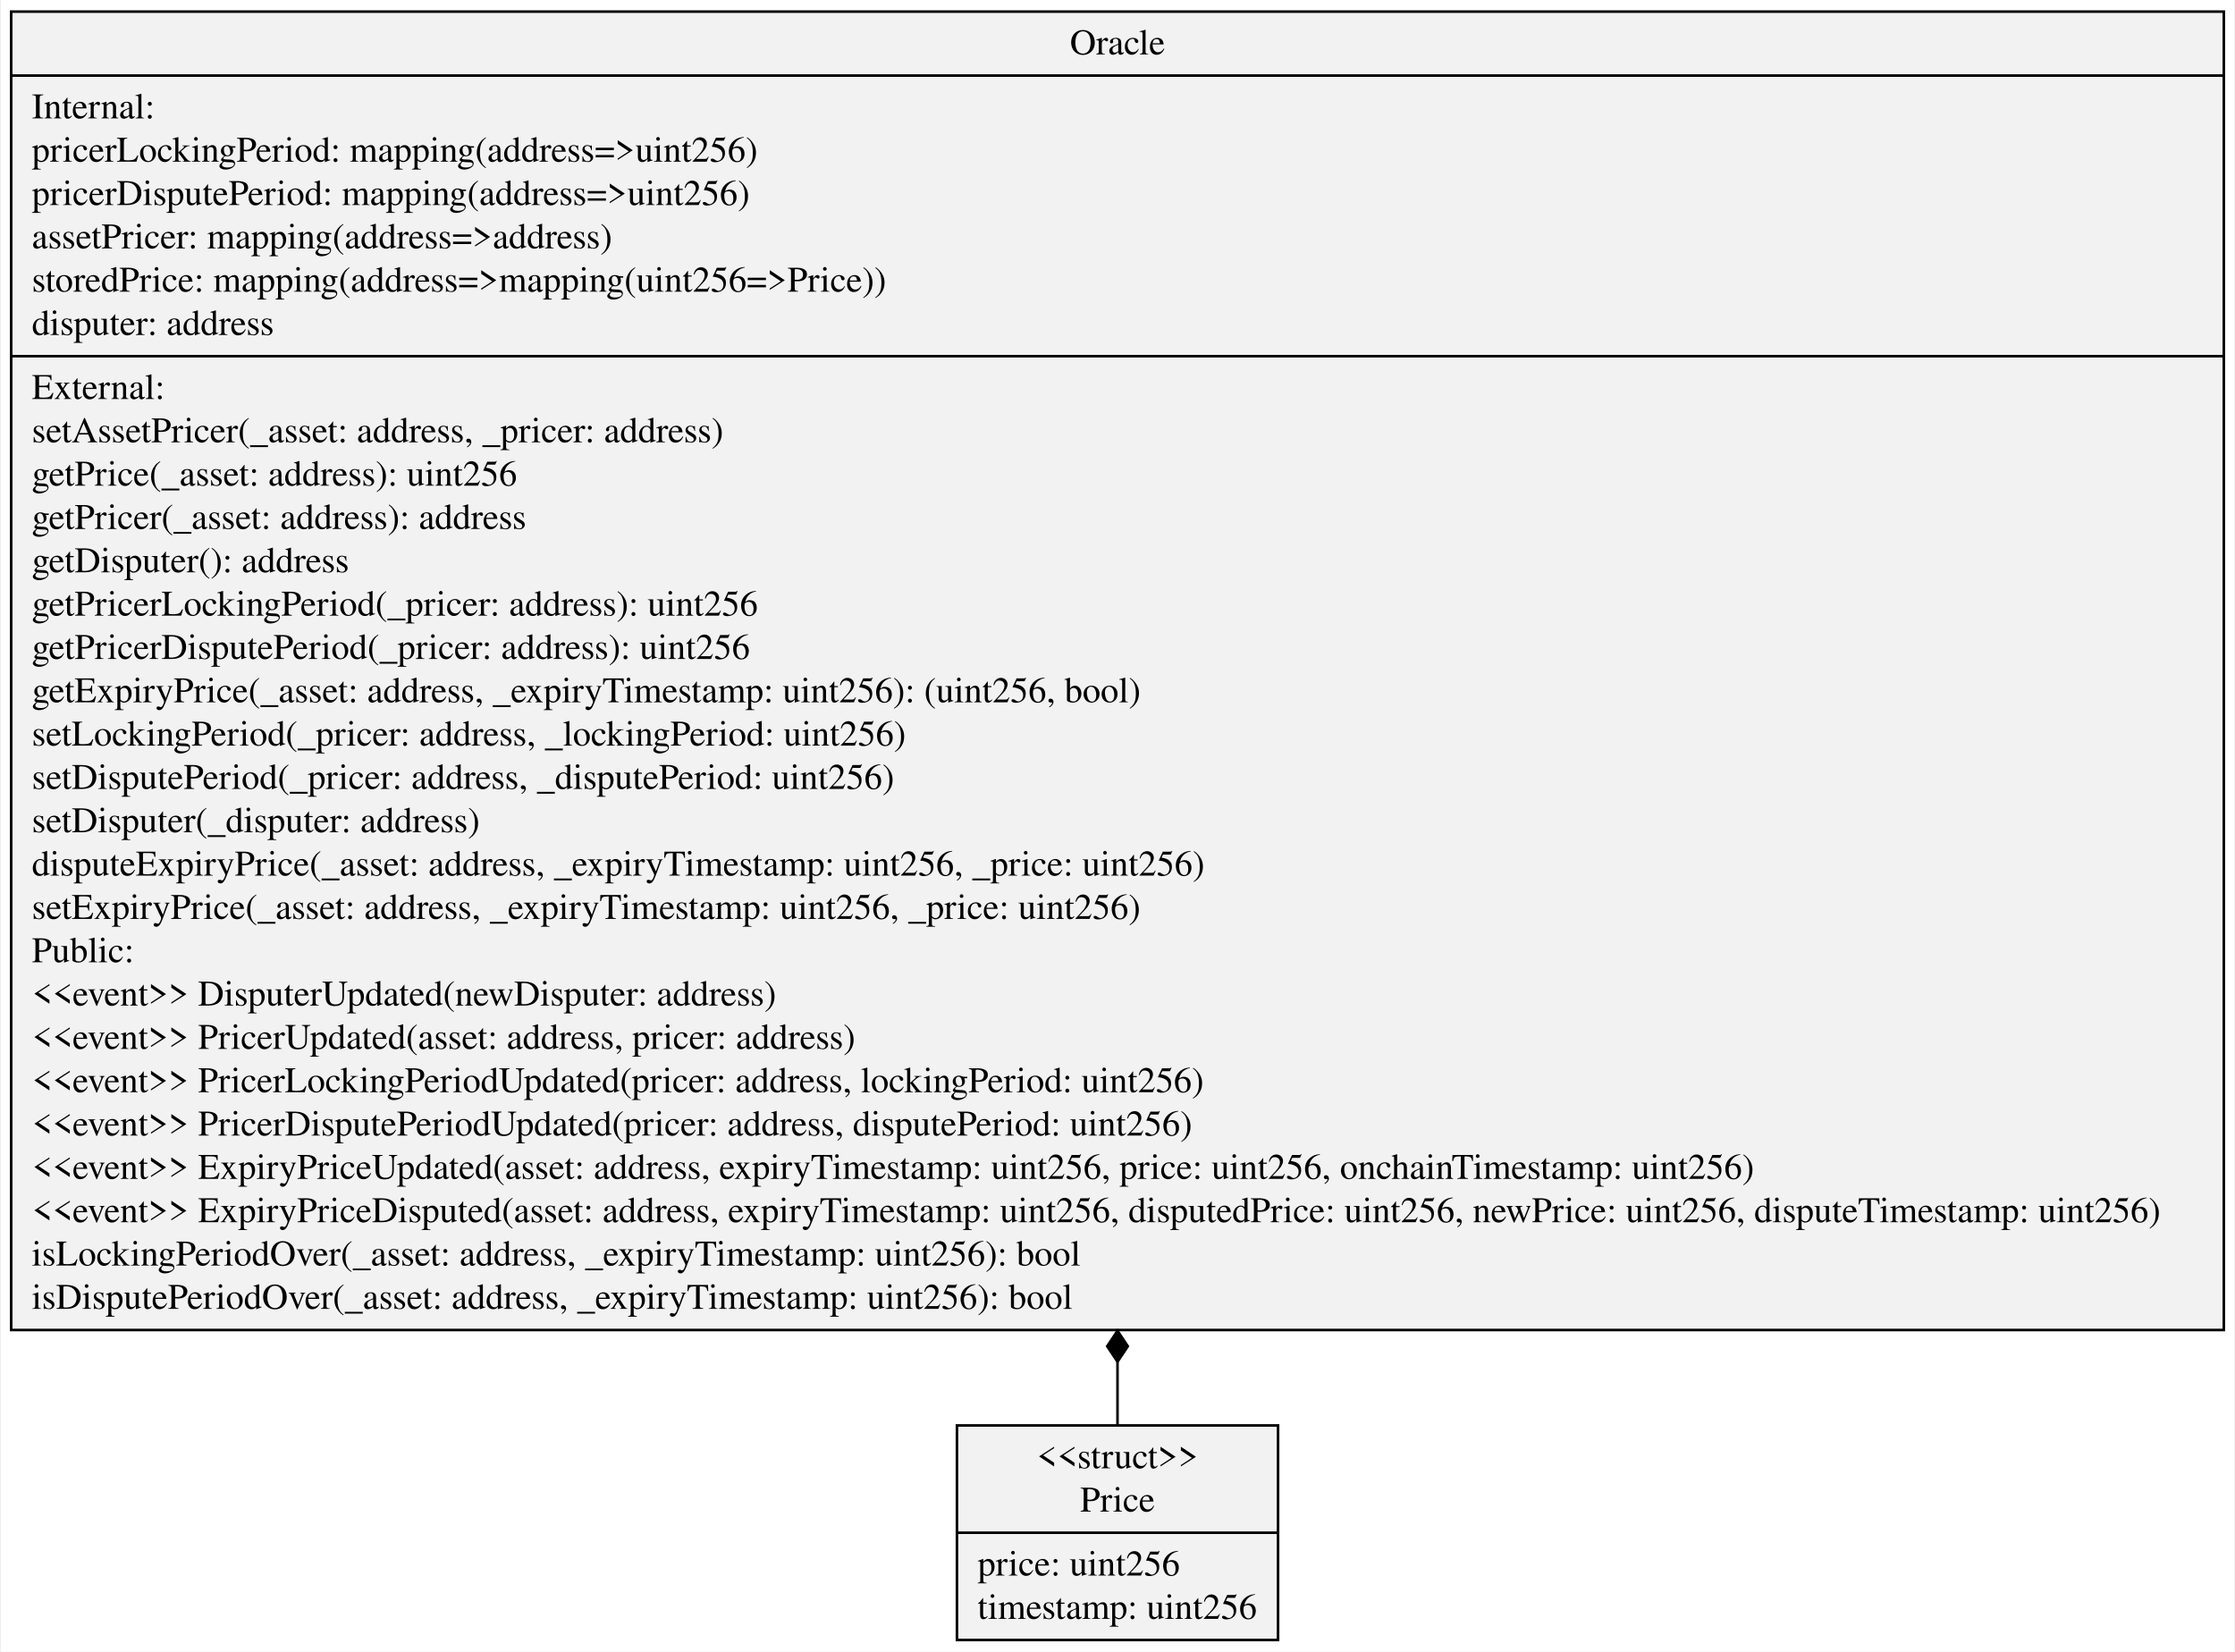
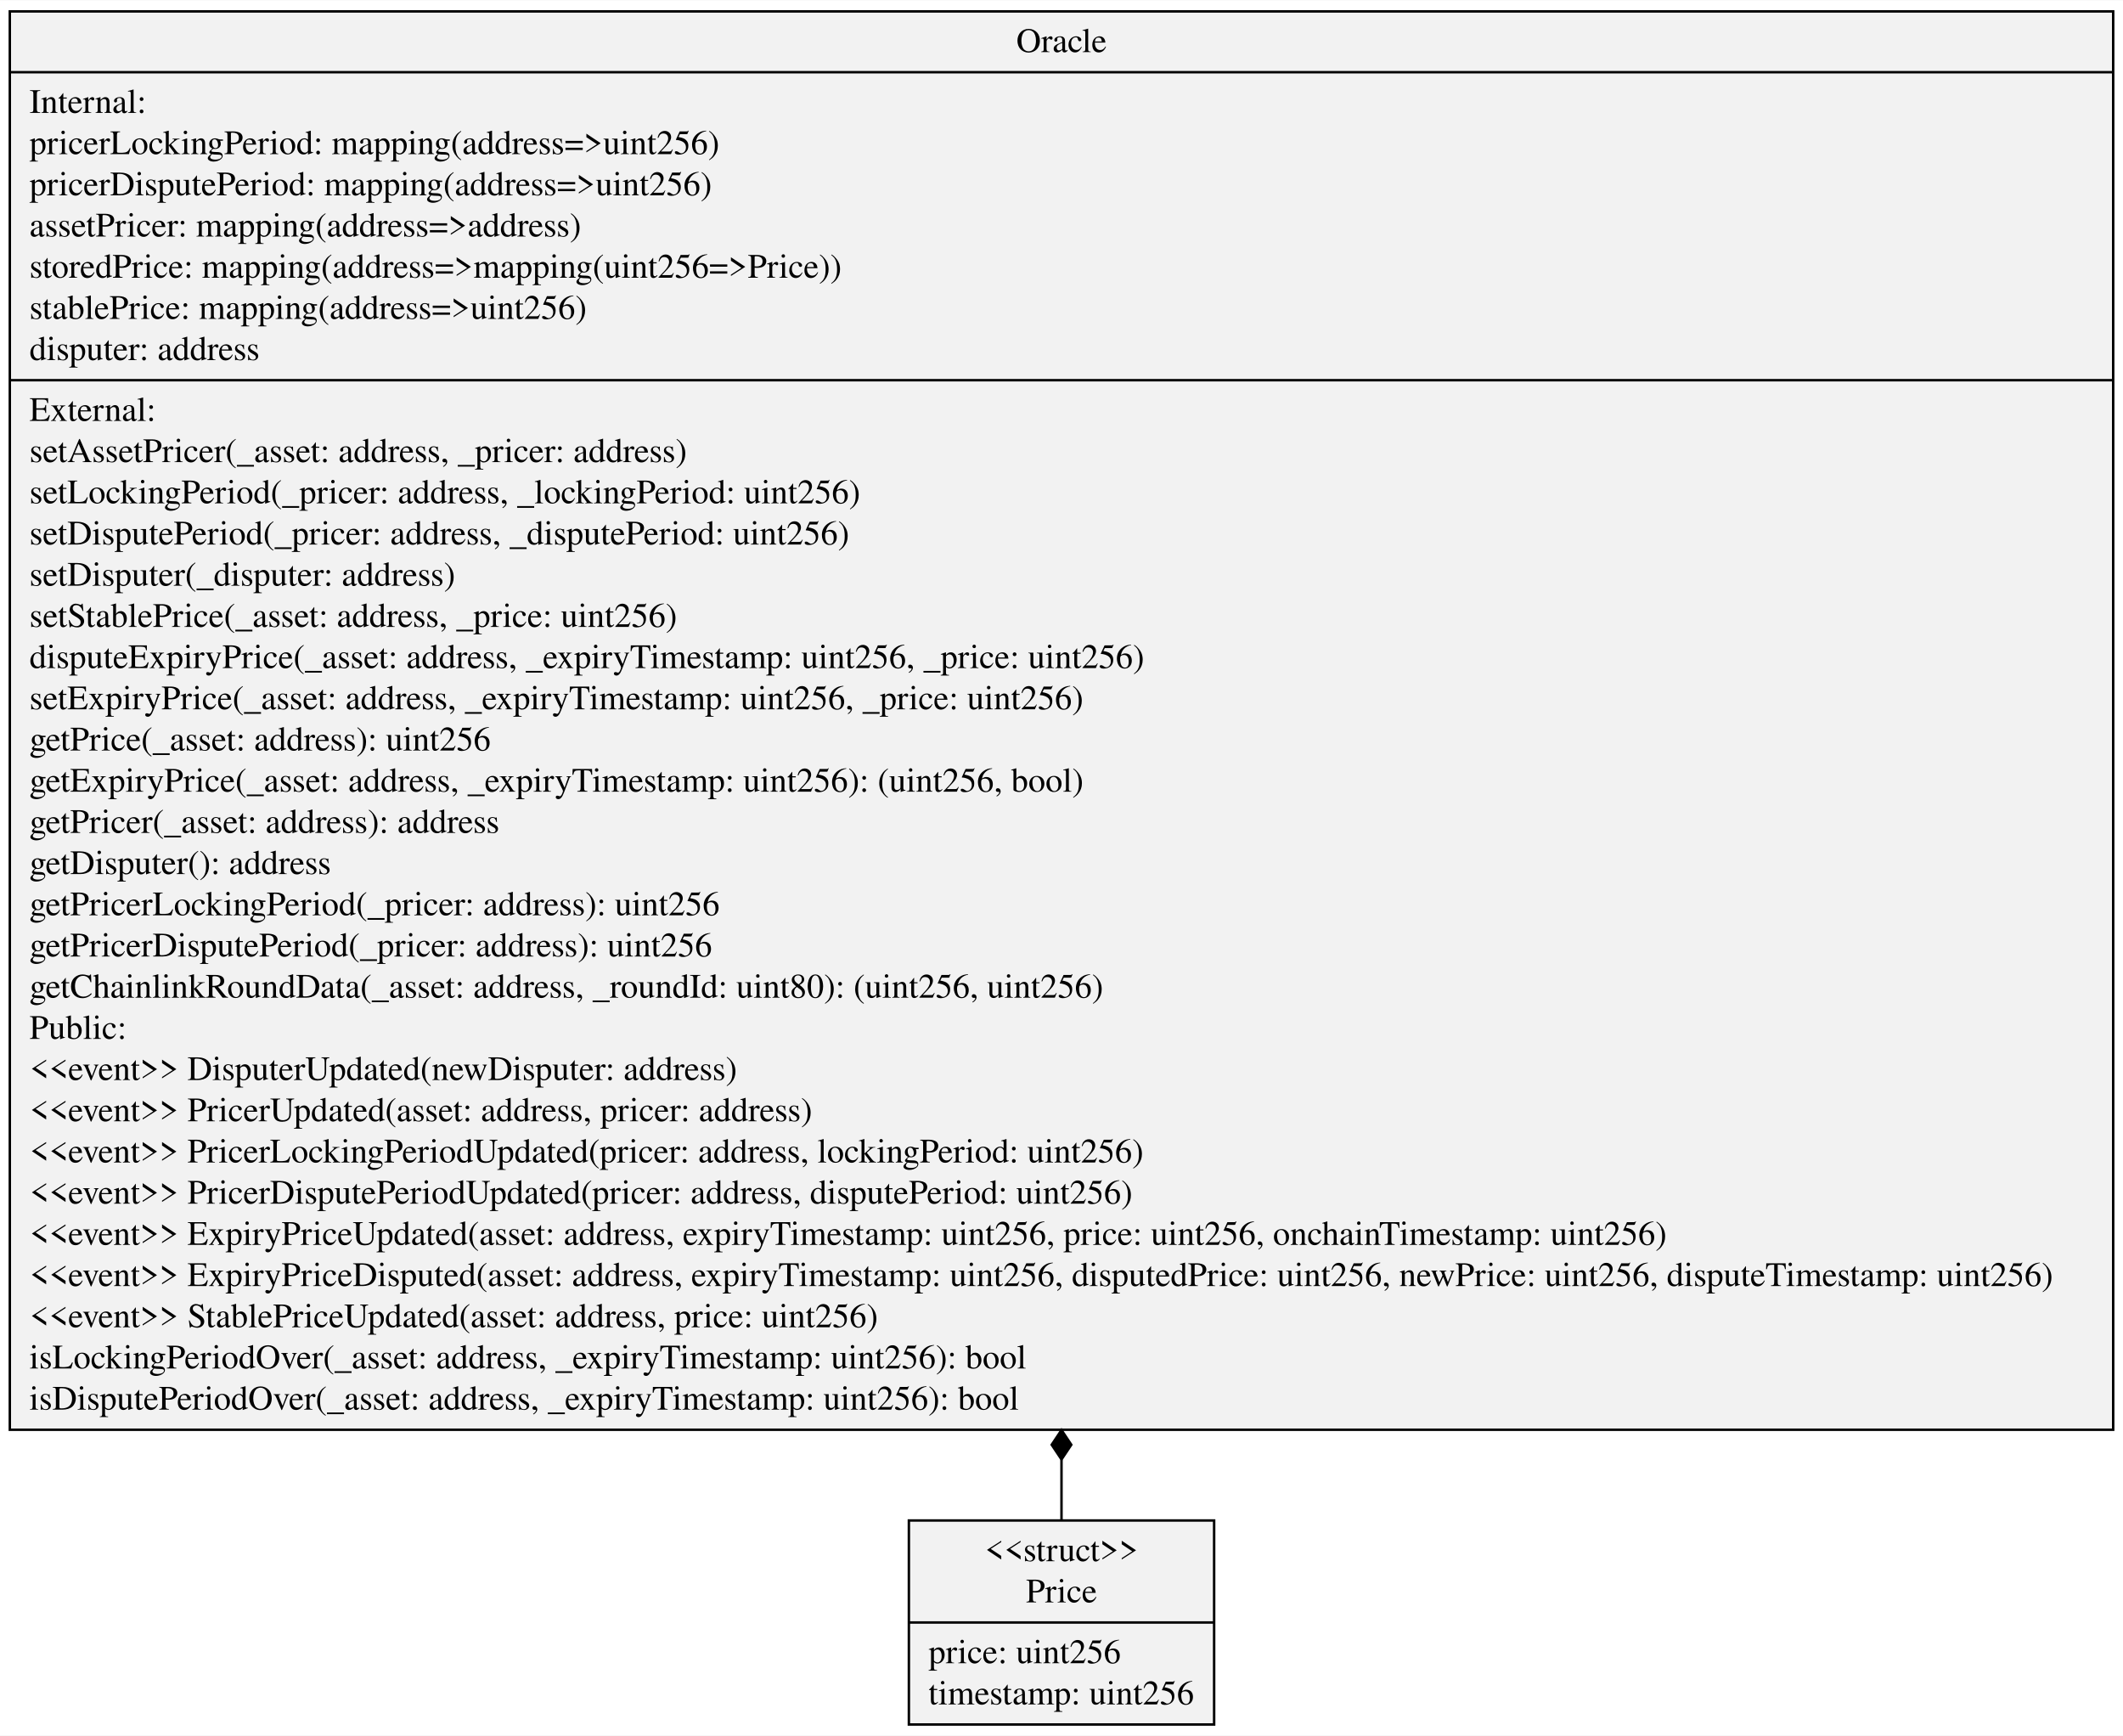
- <svg xmlns="http://www.w3.org/2000/svg" width="866pt" height="640pt" viewBox="0.00 0.00 865.87 640.40">
-   <g id="graph0" class="graph" transform="scale(1 1) rotate(0) translate(4 636.4)">
-     <polygon fill="#ffffff" stroke="transparent" points="-4,4 -4,-636.4 861.87,-636.4 861.87,4 -4,4" />
+ <svg xmlns="http://www.w3.org/2000/svg" width="866pt" height="708pt" viewBox="0.00 0.00 865.87 707.60">
+   <g id="graph0" class="graph" transform="scale(1 1) rotate(0) translate(4 703.6)">
+     <polygon fill="#ffffff" stroke="transparent" points="-4,4 -4,-703.6 861.87,-703.6 861.87,4 -4,4" />
    <g id="node1" class="node">
-       <polygon fill="#f2f2f2" stroke="#000000" points="0,-120.7 0,-631.9 857.87,-631.9 857.87,-120.7 0,-120.7" />
-       <text text-anchor="middle" x="428.935" y="-615.3" font-family="Times,serif" font-size="14.00" fill="#000000">Oracle</text>
-       <polyline fill="none" stroke="#000000" points="0,-607.1 857.87,-607.1 " />
-       <text text-anchor="start" x="8" y="-590.5" font-family="Times,serif" font-size="14.00" fill="#000000">Internal:</text>
-       <text text-anchor="start" x="8" y="-573.7" font-family="Times,serif" font-size="14.00" fill="#000000">   pricerLockingPeriod: mapping(address=&gt;uint256)</text>
-       <text text-anchor="start" x="8" y="-556.9" font-family="Times,serif" font-size="14.00" fill="#000000">   pricerDisputePeriod: mapping(address=&gt;uint256)</text>
-       <text text-anchor="start" x="8" y="-540.1" font-family="Times,serif" font-size="14.00" fill="#000000">   assetPricer: mapping(address=&gt;address)</text>
-       <text text-anchor="start" x="8" y="-523.3" font-family="Times,serif" font-size="14.00" fill="#000000">   storedPrice: mapping(address=&gt;mapping(uint256=&gt;Price))</text>
-       <text text-anchor="start" x="8" y="-506.5" font-family="Times,serif" font-size="14.00" fill="#000000">   disputer: address</text>
-       <polyline fill="none" stroke="#000000" points="0,-498.3 857.87,-498.3 " />
-       <text text-anchor="start" x="8" y="-481.7" font-family="Times,serif" font-size="14.00" fill="#000000">External:</text>
-       <text text-anchor="start" x="8" y="-464.9" font-family="Times,serif" font-size="14.00" fill="#000000">    setAssetPricer(_asset: address, _pricer: address)</text>
-       <text text-anchor="start" x="8" y="-448.1" font-family="Times,serif" font-size="14.00" fill="#000000">    getPrice(_asset: address): uint256</text>
-       <text text-anchor="start" x="8" y="-431.3" font-family="Times,serif" font-size="14.00" fill="#000000">    getPricer(_asset: address): address</text>
-       <text text-anchor="start" x="8" y="-414.5" font-family="Times,serif" font-size="14.00" fill="#000000">    getDisputer(): address</text>
-       <text text-anchor="start" x="8" y="-397.7" font-family="Times,serif" font-size="14.00" fill="#000000">    getPricerLockingPeriod(_pricer: address): uint256</text>
-       <text text-anchor="start" x="8" y="-380.9" font-family="Times,serif" font-size="14.00" fill="#000000">    getPricerDisputePeriod(_pricer: address): uint256</text>
-       <text text-anchor="start" x="8" y="-364.1" font-family="Times,serif" font-size="14.00" fill="#000000">    getExpiryPrice(_asset: address, _expiryTimestamp: uint256): (uint256, bool)</text>
-       <text text-anchor="start" x="8" y="-347.3" font-family="Times,serif" font-size="14.00" fill="#000000">    setLockingPeriod(_pricer: address, _lockingPeriod: uint256)</text>
-       <text text-anchor="start" x="8" y="-330.5" font-family="Times,serif" font-size="14.00" fill="#000000">    setDisputePeriod(_pricer: address, _disputePeriod: uint256)</text>
-       <text text-anchor="start" x="8" y="-313.7" font-family="Times,serif" font-size="14.00" fill="#000000">    setDisputer(_disputer: address)</text>
-       <text text-anchor="start" x="8" y="-296.9" font-family="Times,serif" font-size="14.00" fill="#000000">    disputeExpiryPrice(_asset: address, _expiryTimestamp: uint256, _price: uint256)</text>
-       <text text-anchor="start" x="8" y="-280.1" font-family="Times,serif" font-size="14.00" fill="#000000">    setExpiryPrice(_asset: address, _expiryTimestamp: uint256, _price: uint256)</text>
-       <text text-anchor="start" x="8" y="-263.3" font-family="Times,serif" font-size="14.00" fill="#000000">Public:</text>
-       <text text-anchor="start" x="8" y="-246.5" font-family="Times,serif" font-size="14.00" fill="#000000">    &lt;&lt;event&gt;&gt; DisputerUpdated(newDisputer: address)</text>
-       <text text-anchor="start" x="8" y="-229.7" font-family="Times,serif" font-size="14.00" fill="#000000">    &lt;&lt;event&gt;&gt; PricerUpdated(asset: address, pricer: address)</text>
-       <text text-anchor="start" x="8" y="-212.9" font-family="Times,serif" font-size="14.00" fill="#000000">    &lt;&lt;event&gt;&gt; PricerLockingPeriodUpdated(pricer: address, lockingPeriod: uint256)</text>
-       <text text-anchor="start" x="8" y="-196.1" font-family="Times,serif" font-size="14.00" fill="#000000">    &lt;&lt;event&gt;&gt; PricerDisputePeriodUpdated(pricer: address, disputePeriod: uint256)</text>
-       <text text-anchor="start" x="8" y="-179.3" font-family="Times,serif" font-size="14.00" fill="#000000">    &lt;&lt;event&gt;&gt; ExpiryPriceUpdated(asset: address, expiryTimestamp: uint256, price: uint256, onchainTimestamp: uint256)</text>
-       <text text-anchor="start" x="8" y="-162.5" font-family="Times,serif" font-size="14.00" fill="#000000">    &lt;&lt;event&gt;&gt; ExpiryPriceDisputed(asset: address, expiryTimestamp: uint256, disputedPrice: uint256, newPrice: uint256, disputeTimestamp: uint256)</text>
+       <polygon fill="#f2f2f2" stroke="#000000" points="0,-120.7 0,-699.1 857.87,-699.1 857.87,-120.7 0,-120.7" />
+       <text text-anchor="middle" x="428.935" y="-682.5" font-family="Times,serif" font-size="14.00" fill="#000000">Oracle</text>
+       <polyline fill="none" stroke="#000000" points="0,-674.3 857.87,-674.3 " />
+       <text text-anchor="start" x="8" y="-657.7" font-family="Times,serif" font-size="14.00" fill="#000000">Internal:</text>
+       <text text-anchor="start" x="8" y="-640.9" font-family="Times,serif" font-size="14.00" fill="#000000">   pricerLockingPeriod: mapping(address=&gt;uint256)</text>
+       <text text-anchor="start" x="8" y="-624.1" font-family="Times,serif" font-size="14.00" fill="#000000">   pricerDisputePeriod: mapping(address=&gt;uint256)</text>
+       <text text-anchor="start" x="8" y="-607.3" font-family="Times,serif" font-size="14.00" fill="#000000">   assetPricer: mapping(address=&gt;address)</text>
+       <text text-anchor="start" x="8" y="-590.5" font-family="Times,serif" font-size="14.00" fill="#000000">   storedPrice: mapping(address=&gt;mapping(uint256=&gt;Price))</text>
+       <text text-anchor="start" x="8" y="-573.7" font-family="Times,serif" font-size="14.00" fill="#000000">   stablePrice: mapping(address=&gt;uint256)</text>
+       <text text-anchor="start" x="8" y="-556.9" font-family="Times,serif" font-size="14.00" fill="#000000">   disputer: address</text>
+       <polyline fill="none" stroke="#000000" points="0,-548.7 857.87,-548.7 " />
+       <text text-anchor="start" x="8" y="-532.1" font-family="Times,serif" font-size="14.00" fill="#000000">External:</text>
+       <text text-anchor="start" x="8" y="-515.3" font-family="Times,serif" font-size="14.00" fill="#000000">    setAssetPricer(_asset: address, _pricer: address)</text>
+       <text text-anchor="start" x="8" y="-498.5" font-family="Times,serif" font-size="14.00" fill="#000000">    setLockingPeriod(_pricer: address, _lockingPeriod: uint256)</text>
+       <text text-anchor="start" x="8" y="-481.7" font-family="Times,serif" font-size="14.00" fill="#000000">    setDisputePeriod(_pricer: address, _disputePeriod: uint256)</text>
+       <text text-anchor="start" x="8" y="-464.9" font-family="Times,serif" font-size="14.00" fill="#000000">    setDisputer(_disputer: address)</text>
+       <text text-anchor="start" x="8" y="-448.1" font-family="Times,serif" font-size="14.00" fill="#000000">    setStablePrice(_asset: address, _price: uint256)</text>
+       <text text-anchor="start" x="8" y="-431.3" font-family="Times,serif" font-size="14.00" fill="#000000">    disputeExpiryPrice(_asset: address, _expiryTimestamp: uint256, _price: uint256)</text>
+       <text text-anchor="start" x="8" y="-414.5" font-family="Times,serif" font-size="14.00" fill="#000000">    setExpiryPrice(_asset: address, _expiryTimestamp: uint256, _price: uint256)</text>
+       <text text-anchor="start" x="8" y="-397.7" font-family="Times,serif" font-size="14.00" fill="#000000">    getPrice(_asset: address): uint256</text>
+       <text text-anchor="start" x="8" y="-380.9" font-family="Times,serif" font-size="14.00" fill="#000000">    getExpiryPrice(_asset: address, _expiryTimestamp: uint256): (uint256, bool)</text>
+       <text text-anchor="start" x="8" y="-364.1" font-family="Times,serif" font-size="14.00" fill="#000000">    getPricer(_asset: address): address</text>
+       <text text-anchor="start" x="8" y="-347.3" font-family="Times,serif" font-size="14.00" fill="#000000">    getDisputer(): address</text>
+       <text text-anchor="start" x="8" y="-330.5" font-family="Times,serif" font-size="14.00" fill="#000000">    getPricerLockingPeriod(_pricer: address): uint256</text>
+       <text text-anchor="start" x="8" y="-313.7" font-family="Times,serif" font-size="14.00" fill="#000000">    getPricerDisputePeriod(_pricer: address): uint256</text>
+       <text text-anchor="start" x="8" y="-296.9" font-family="Times,serif" font-size="14.00" fill="#000000">    getChainlinkRoundData(_asset: address, _roundId: uint80): (uint256, uint256)</text>
+       <text text-anchor="start" x="8" y="-280.1" font-family="Times,serif" font-size="14.00" fill="#000000">Public:</text>
+       <text text-anchor="start" x="8" y="-263.3" font-family="Times,serif" font-size="14.00" fill="#000000">    &lt;&lt;event&gt;&gt; DisputerUpdated(newDisputer: address)</text>
+       <text text-anchor="start" x="8" y="-246.5" font-family="Times,serif" font-size="14.00" fill="#000000">    &lt;&lt;event&gt;&gt; PricerUpdated(asset: address, pricer: address)</text>
+       <text text-anchor="start" x="8" y="-229.7" font-family="Times,serif" font-size="14.00" fill="#000000">    &lt;&lt;event&gt;&gt; PricerLockingPeriodUpdated(pricer: address, lockingPeriod: uint256)</text>
+       <text text-anchor="start" x="8" y="-212.9" font-family="Times,serif" font-size="14.00" fill="#000000">    &lt;&lt;event&gt;&gt; PricerDisputePeriodUpdated(pricer: address, disputePeriod: uint256)</text>
+       <text text-anchor="start" x="8" y="-196.1" font-family="Times,serif" font-size="14.00" fill="#000000">    &lt;&lt;event&gt;&gt; ExpiryPriceUpdated(asset: address, expiryTimestamp: uint256, price: uint256, onchainTimestamp: uint256)</text>
+       <text text-anchor="start" x="8" y="-179.3" font-family="Times,serif" font-size="14.00" fill="#000000">    &lt;&lt;event&gt;&gt; ExpiryPriceDisputed(asset: address, expiryTimestamp: uint256, disputedPrice: uint256, newPrice: uint256, disputeTimestamp: uint256)</text>
+       <text text-anchor="start" x="8" y="-162.5" font-family="Times,serif" font-size="14.00" fill="#000000">    &lt;&lt;event&gt;&gt; StablePriceUpdated(asset: address, price: uint256)</text>
      <text text-anchor="start" x="8" y="-145.7" font-family="Times,serif" font-size="14.00" fill="#000000">    isLockingPeriodOver(_asset: address, _expiryTimestamp: uint256): bool</text>
      <text text-anchor="start" x="8" y="-128.9" font-family="Times,serif" font-size="14.00" fill="#000000">    isDisputePeriodOver(_asset: address, _expiryTimestamp: uint256): bool</text>
    </g>
    <g id="node2" class="node">
      <polygon fill="#f2f2f2" stroke="#000000" points="366.686,-.5 366.686,-83.7 491.185,-83.7 491.185,-.5 366.686,-.5" />
      <text text-anchor="middle" x="428.935" y="-67.1" font-family="Times,serif" font-size="14.00" fill="#000000">&lt;&lt;struct&gt;&gt;</text>
      <text text-anchor="middle" x="428.935" y="-50.3" font-family="Times,serif" font-size="14.00" fill="#000000">Price</text>
      <polyline fill="none" stroke="#000000" points="366.686,-42.1 491.185,-42.1 " />
      <text text-anchor="start" x="374.686" y="-25.5" font-family="Times,serif" font-size="14.00" fill="#000000">price: uint256</text>
      <text text-anchor="start" x="374.686" y="-8.7" font-family="Times,serif" font-size="14.00" fill="#000000">timestamp: uint256</text>
    </g>
    <g id="edge1" class="edge">
-       <path fill="none" stroke="#000000" d="M428.935,-83.751C428.935,-91.233 428.935,-99.506 428.935,-108.386" />
-       <polygon fill="#000000" stroke="#000000" points="428.935,-108.393 432.935,-114.393 428.935,-120.393 424.935,-114.393 428.935,-108.393" />
+       <path fill="none" stroke="#000000" d="M428.935,-83.933C428.935,-91.395 428.935,-99.655 428.935,-108.545" />
+       <polygon fill="#000000" stroke="#000000" points="428.935,-108.58 432.935,-114.58 428.935,-120.58 424.935,-114.58 428.935,-108.58" />
    </g>
  </g>
</svg>
